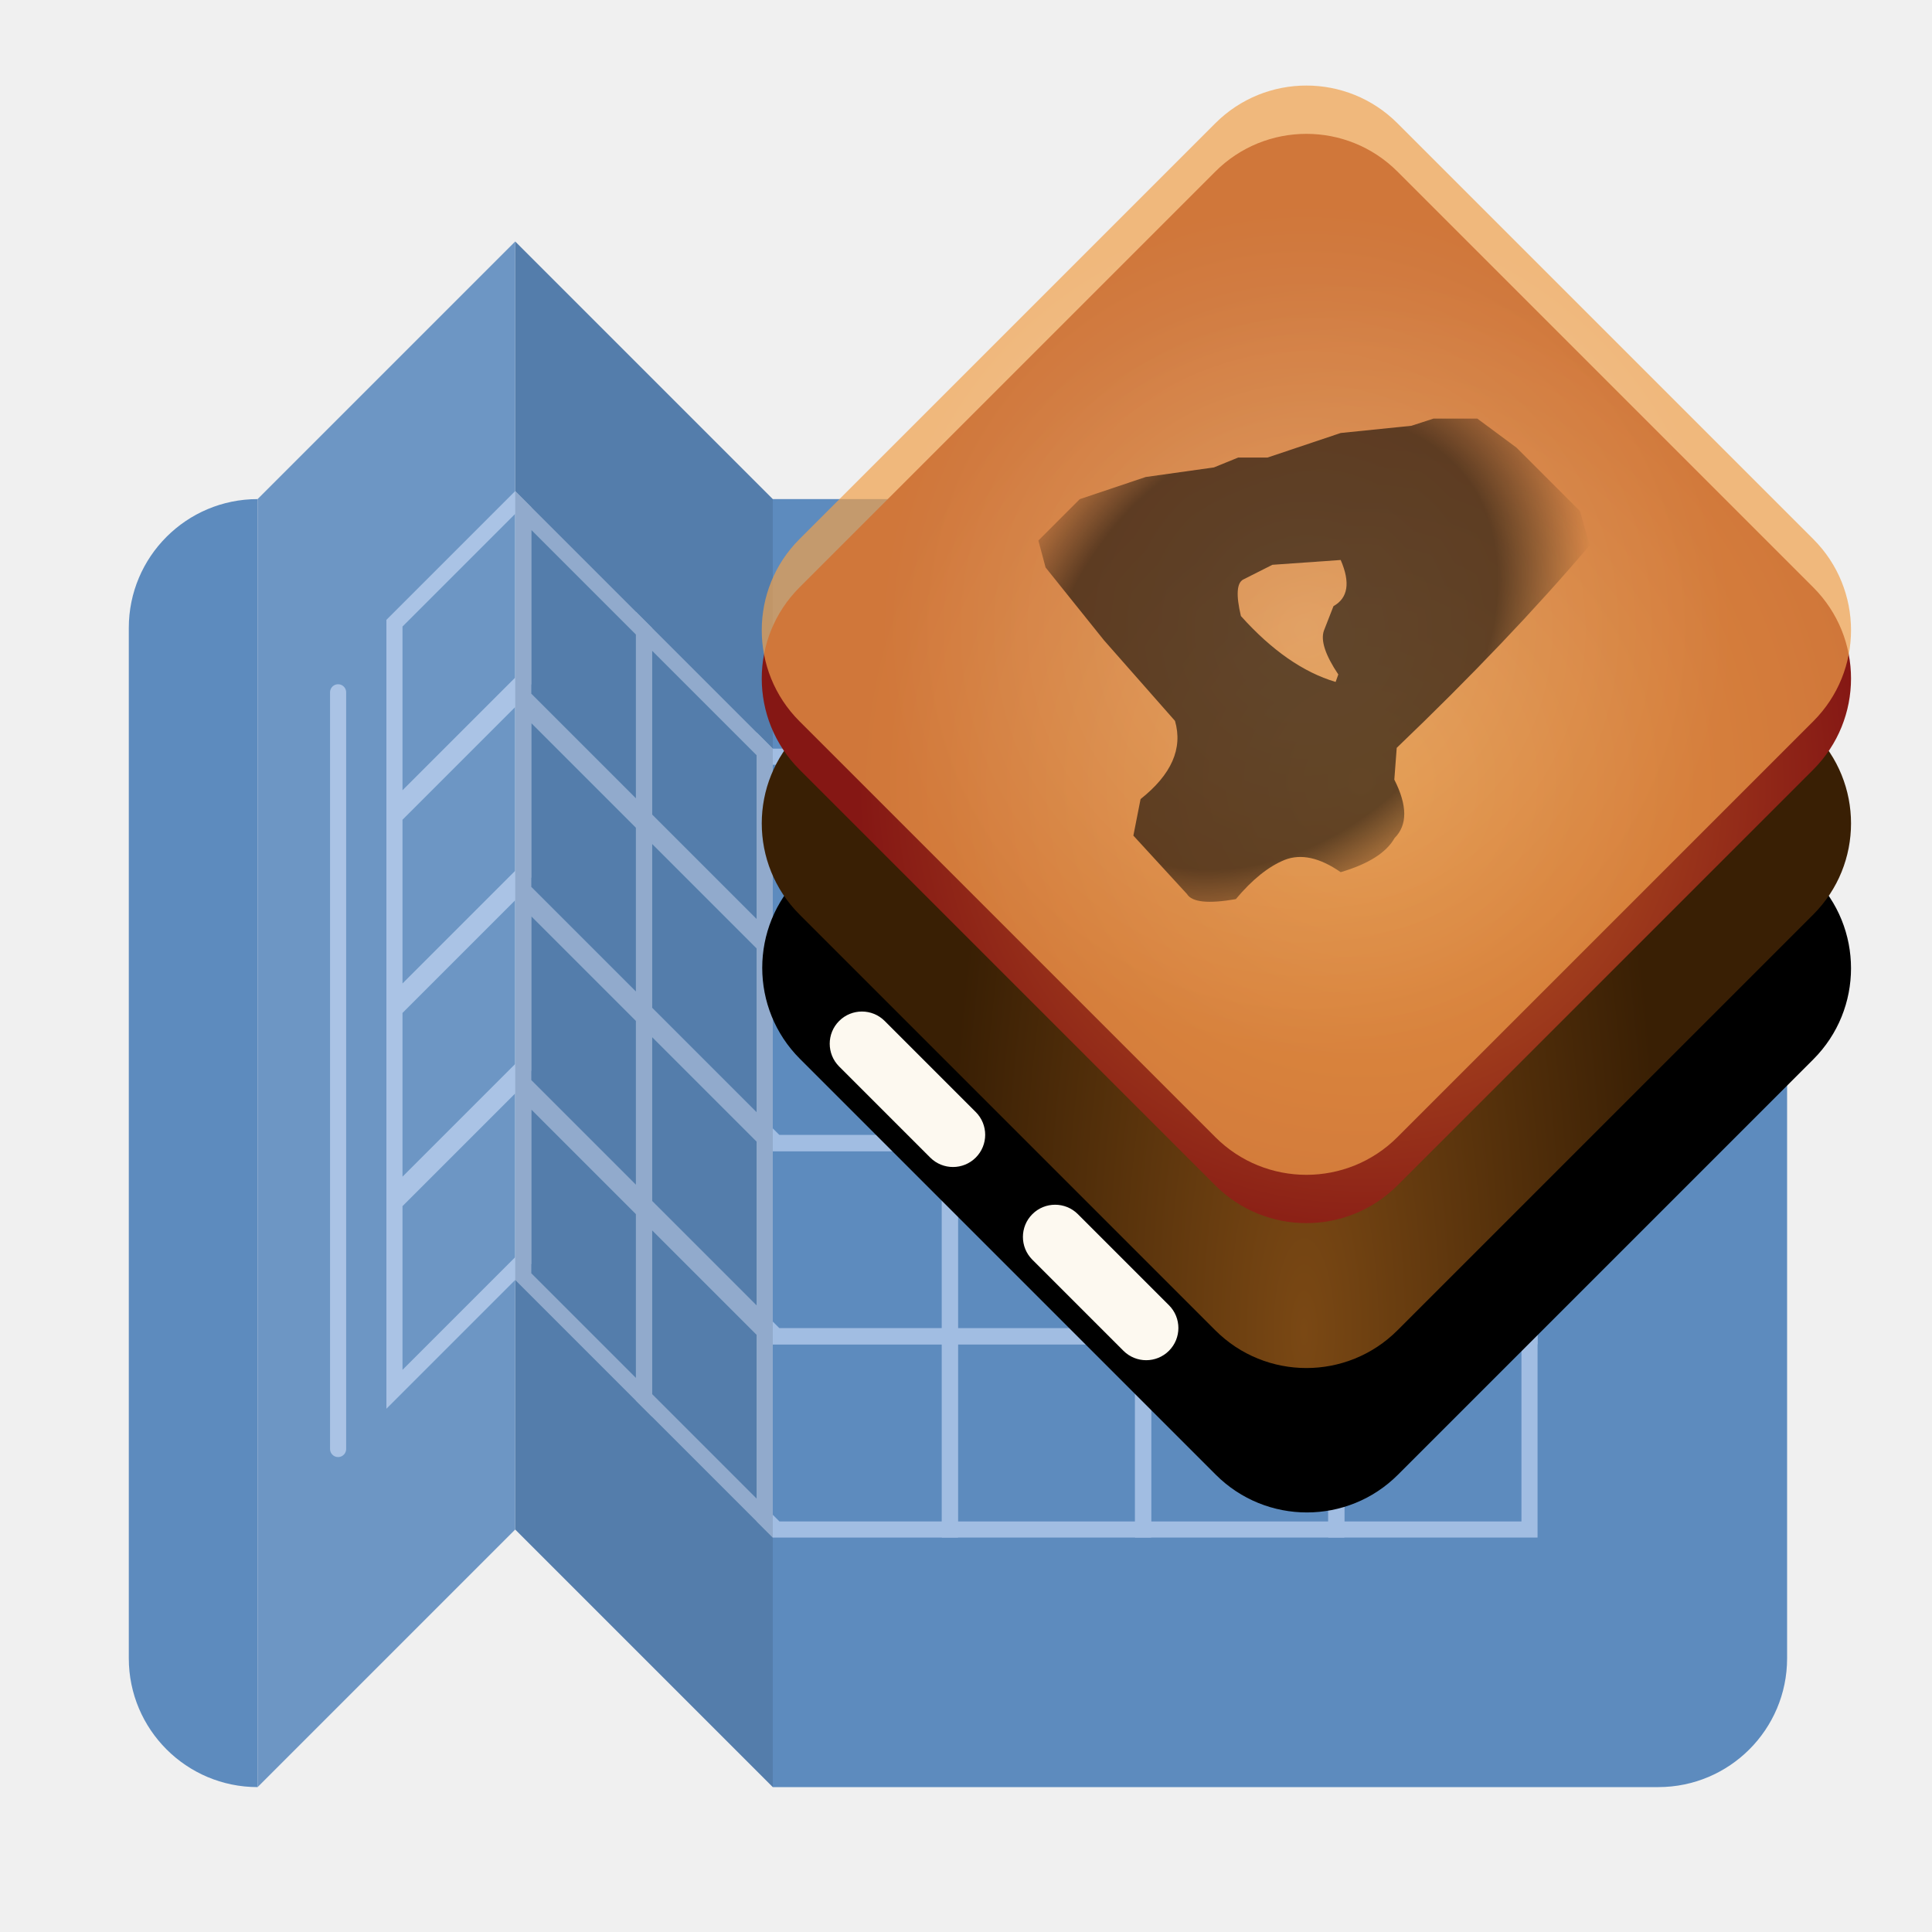
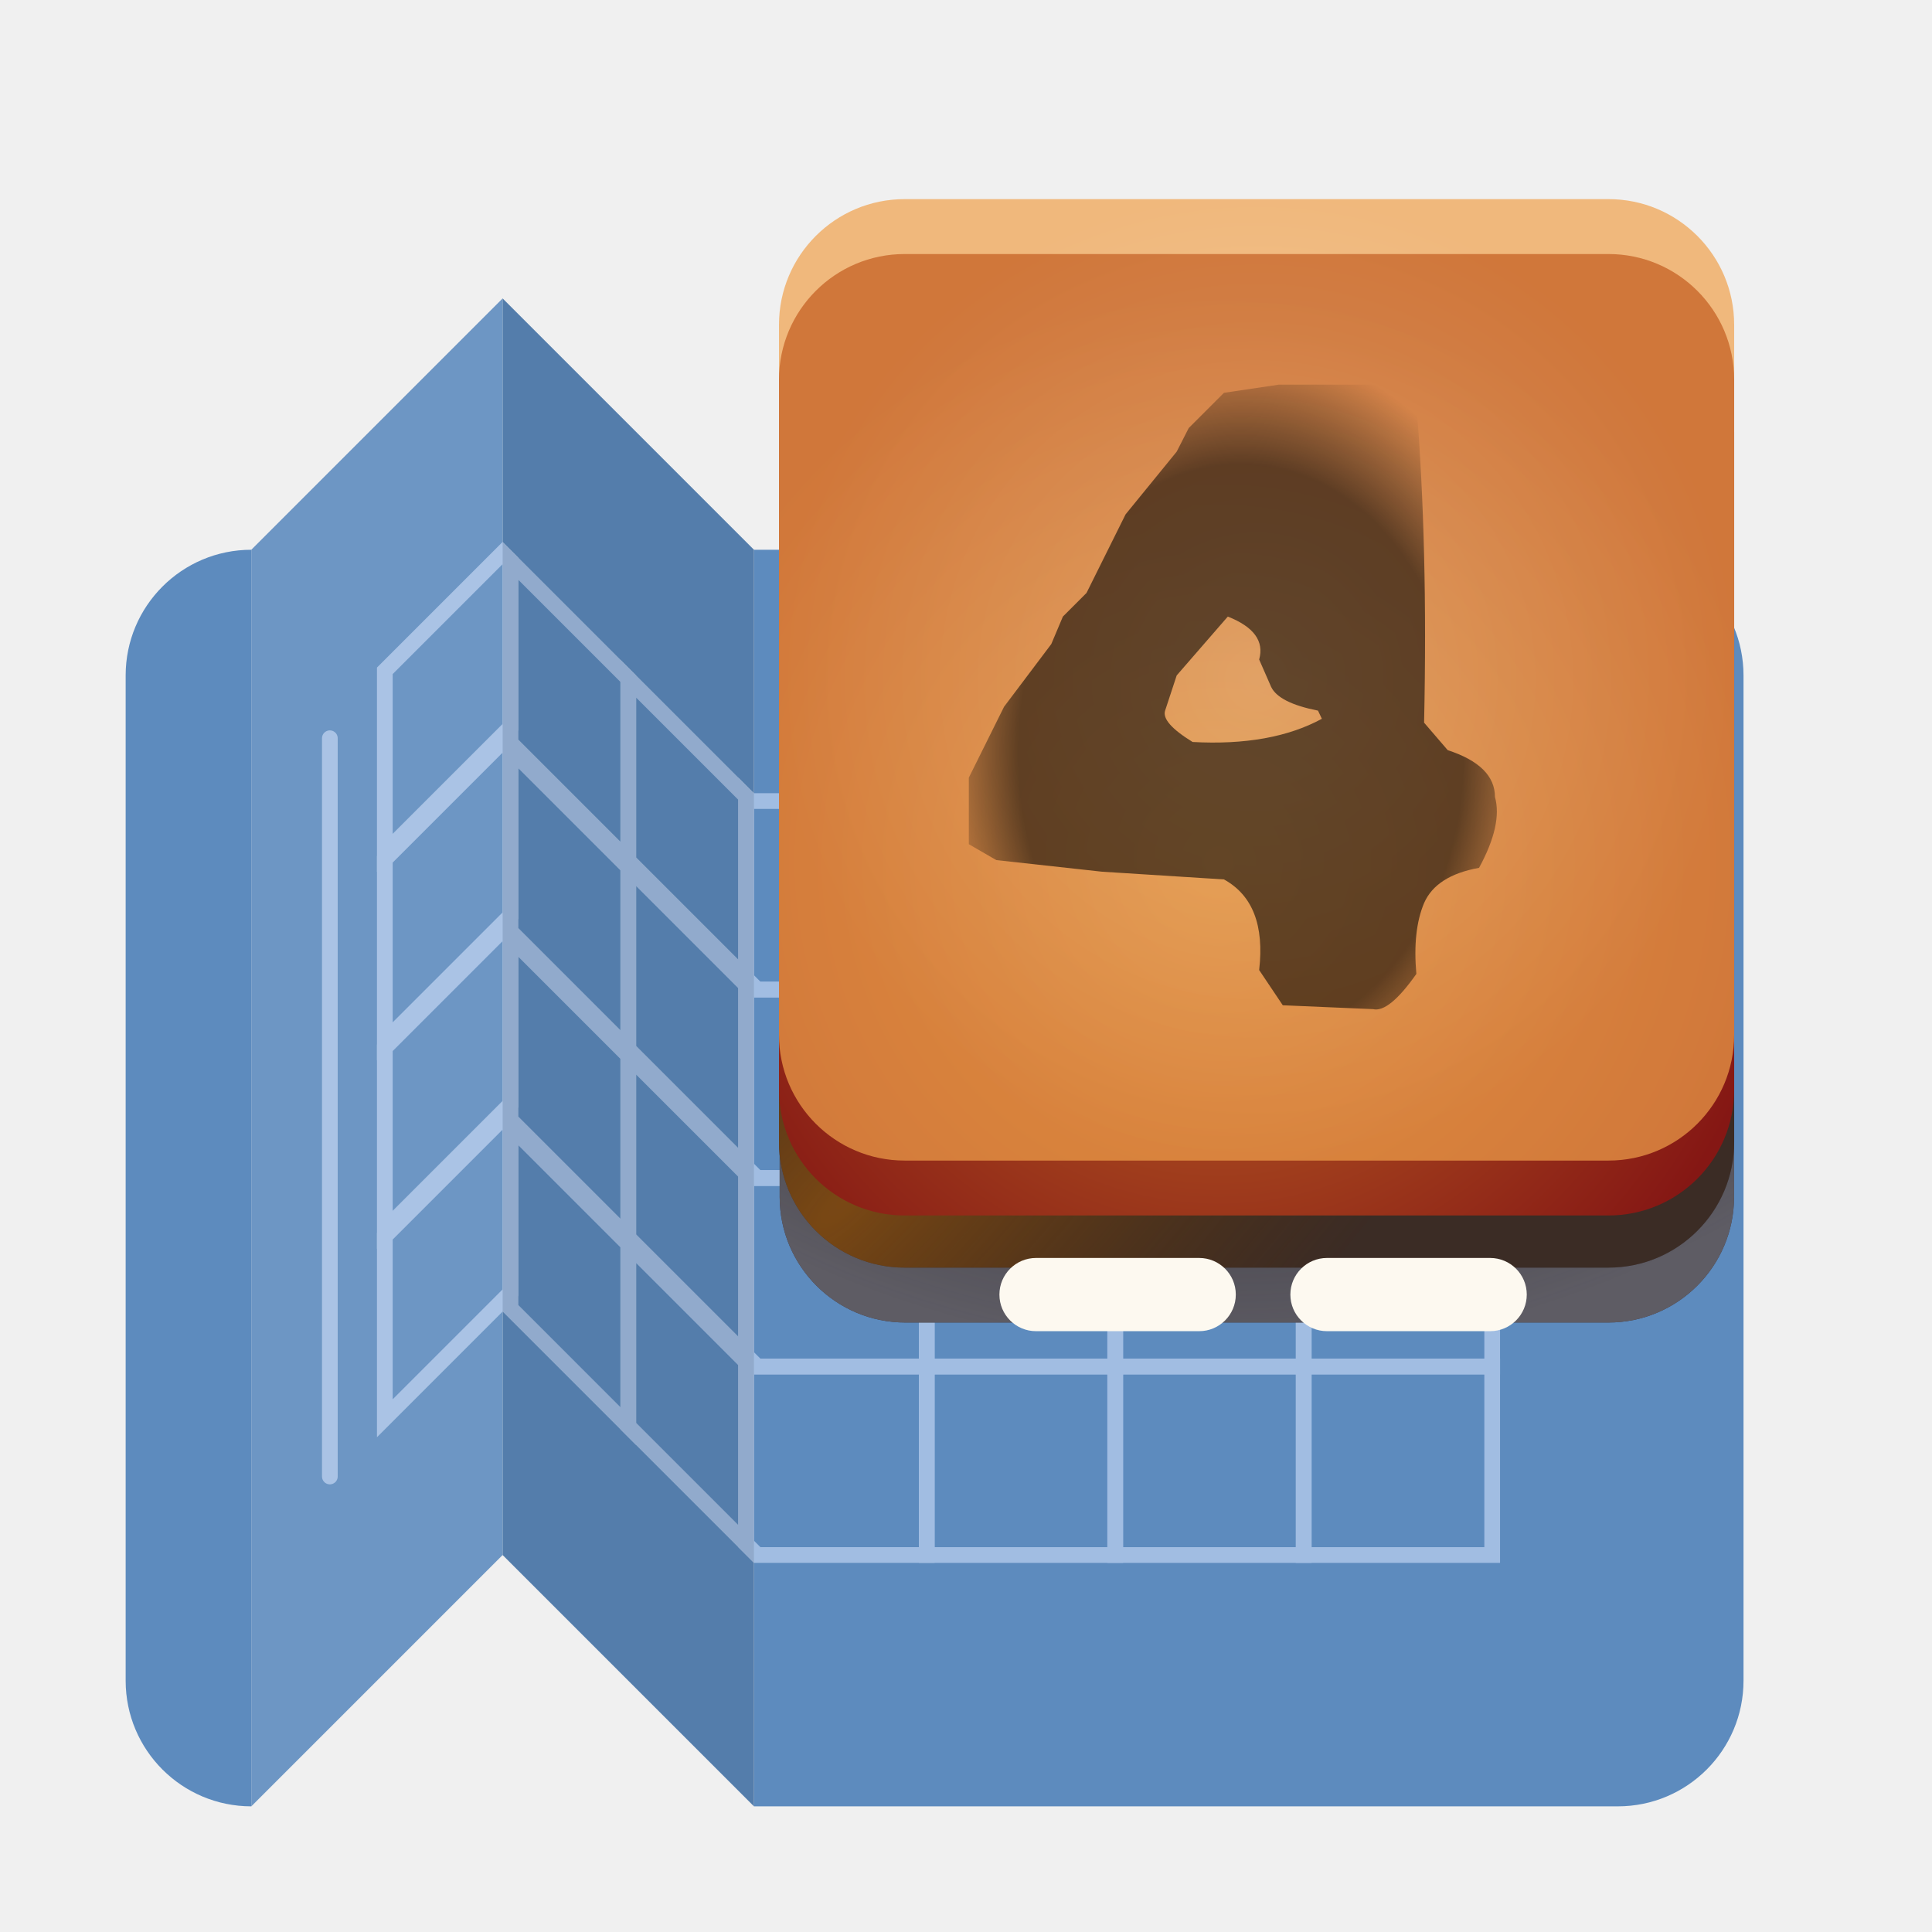
- <svg xmlns="http://www.w3.org/2000/svg" width="120" height="120" viewBox="0 0 120 120" fill="none">
-   <path d="M48 31H103C107.418 31 111 34.582 111 39V103C111 107.418 107.418 111 103 111H48V31Z" fill="#5D8BBE" />
-   <path d="M32 15L48 31V111L32 95V15Z" fill="#5D8BBE" />
-   <path d="M32 15L16 31V111L32 95V15Z" fill="#5D8BBE" />
-   <path d="M8 39C8 34.582 11.582 31 16 31V31V111V111C11.582 111 8 107.418 8 103V39Z" fill="#5D8BBE" />
-   <rect x="83" y="83" width="12" height="12" stroke="#A1BDE2" />
-   <rect x="83" y="71" width="12" height="12" stroke="#A1BDE2" />
-   <rect x="83" y="59" width="12" height="12" stroke="#A1BDE2" />
-   <rect x="83" y="47" width="12" height="12" stroke="#A1BDE2" />
-   <rect x="71" y="83" width="12" height="12" stroke="#A1BDE2" />
-   <rect x="71" y="71" width="12" height="12" stroke="#A1BDE2" />
-   <rect x="71" y="59" width="12" height="12" stroke="#A1BDE2" />
-   <rect x="71" y="47" width="12" height="12" stroke="#A1BDE2" />
-   <rect x="59" y="83" width="12" height="12" stroke="#A1BDE2" />
-   <rect x="59" y="71" width="12" height="12" stroke="#A1BDE2" />
-   <rect x="59" y="59" width="12" height="12" stroke="#A1BDE2" />
-   <rect x="59" y="47" width="12" height="12" stroke="#A1BDE2" />
-   <path d="M47.646 82.854L47.793 83H48H59V95H48.207L47.5 94.293V82.707L47.646 82.854Z" stroke="#A1BDE2" />
-   <path d="M40 86.793V75.207L47.5 82.707V94.293L40 86.793Z" stroke="#A1BDE2" />
-   <path d="M32.5 79.293V67.707L40 75.207V86.793L32.5 79.293Z" stroke="#A1BDE2" />
-   <path d="M32 67.207L32.5 67.707V78.293L24.5 86.293V74.707L32 67.207Z" stroke="#A1BDE2" />
-   <path d="M47.646 70.854L47.793 71H48H59V83H48.207L47.5 82.293V70.707L47.646 70.854Z" stroke="#A1BDE2" />
-   <path d="M40 74.793V63.207L47.5 70.707V82.293L40 74.793Z" stroke="#A1BDE2" />
-   <path d="M32.5 67.293V55.707L40 63.207V74.793L32.5 67.293Z" stroke="#A1BDE2" />
-   <path d="M32 55.207L32.5 55.707V66.293L24.5 74.293V62.707L32 55.207Z" stroke="#A1BDE2" />
-   <path d="M47.646 58.854L47.793 59H48H59V71H48.207L47.5 70.293V58.707L47.646 58.854Z" stroke="#A1BDE2" />
-   <path d="M40 62.793V51.207L47.5 58.707V70.293L40 62.793Z" stroke="#A1BDE2" />
-   <path d="M32.5 55.293V43.707L40 51.207V62.793L32.5 55.293Z" stroke="#A1BDE2" />
-   <path d="M32 43.207L32.5 43.707V54.293L24.5 62.293V50.707L32 43.207Z" stroke="#A1BDE2" />
-   <path d="M47.646 46.854L47.793 47H48H59V59H48.207L47.5 58.293V46.707L47.646 46.854Z" stroke="#A1BDE2" />
-   <path d="M40 50.793V39.207L47.5 46.707V58.293L40 50.793Z" stroke="#A1BDE2" />
-   <path d="M32.5 43.293V31.707L40 39.207V50.793L32.5 43.293Z" stroke="#A1BDE2" />
-   <path d="M32 31.207L32.5 31.707V42.293L24.5 50.293V38.707L32 31.207Z" stroke="#A1BDE2" />
-   <path d="M21 90L21 43" stroke="#A1BDE2" stroke-linecap="round" />
-   <path d="M32 15L48 31V111L32 95V15Z" fill="black" fill-opacity="0.1" />
-   <path d="M32 15L16 31V111L32 95V15Z" fill="white" fill-opacity="0.1" />
-   <rect x="44.03" y="60.112" width="52.484" height="52.527" rx="8" transform="rotate(-45 44.0303 60.1123)" fill="black" />
-   <rect x="44" y="51.143" width="52.527" height="52.527" rx="8" transform="rotate(-45 44 51.1426)" fill="url(#paint0_radial_177_502)" />
-   <rect x="44" y="42.142" width="52.527" height="52.527" rx="8" transform="rotate(-45 44 42.1422)" fill="url(#paint1_radial_177_502)" />
-   <rect x="44" y="39.142" width="52.527" height="52.527" rx="8" transform="rotate(-45 44 39.1422)" fill="url(#paint2_radial_177_502)" fill-opacity="0.7" />
-   <path d="M77.224 35.992C76.815 36.202 76.765 36.959 77.075 38.263C78.986 40.395 80.947 41.759 82.958 42.356L83.124 41.892C82.317 40.688 82.019 39.782 82.229 39.174L82.825 37.649C83.731 37.141 83.88 36.185 83.273 34.782L79.03 35.081L77.224 35.992ZM94.194 27.805L98.139 31.749L98.735 33.871C95.399 37.804 91.404 41.997 86.753 46.45L86.604 48.422C87.421 50.035 87.427 51.245 86.621 52.051C86.112 52.957 84.996 53.664 83.273 54.172C81.969 53.266 80.809 53.012 79.793 53.41C78.787 53.819 77.776 54.631 76.76 55.846C75.047 56.145 74.036 56.04 73.727 55.531L70.396 51.902L70.843 49.632C72.766 48.107 73.478 46.488 72.981 44.776L68.573 39.771L64.943 35.246L64.496 33.572L67.065 31.004L71.158 29.628L75.401 29.032L76.909 28.418H78.732L83.273 26.894L87.665 26.446L89.04 25.999H91.758L94.194 27.805Z" fill="url(#paint3_radial_177_502)" fill-opacity="0.57" />
-   <rect x="53.535" y="62" width="12" height="4" rx="2" transform="rotate(45 53.5355 62)" fill="#FDF9F0" />
-   <rect x="65.535" y="74" width="12" height="4" rx="2" transform="rotate(45 65.5355 74)" fill="#FDF9F0" />
+ <svg xmlns="http://www.w3.org/2000/svg" width="123" height="123" viewBox="0 0 123 123" fill="none">
+   <path d="M48 35H103C107.418 35 111 38.582 111 43V107C111 111.418 107.418 115 103 115H48V35Z" fill="#5D8BBE" />
+   <path d="M32 19L48 35V115L32 99V19Z" fill="#5D8BBE" />
+   <path d="M32 19L16 35V115L32 99V19Z" fill="#5D8BBE" />
+   <path d="M8 43C8 38.582 11.582 35 16 35V115C11.582 115 8 111.418 8 107V43Z" fill="#5D8BBE" />
+   <rect x="83" y="87" width="12" height="12" stroke="#A1BDE2" />
+   <rect x="83" y="75" width="12" height="12" stroke="#A1BDE2" />
+   <rect x="83" y="63" width="12" height="12" stroke="#A1BDE2" />
+   <rect x="83" y="51" width="12" height="12" stroke="#A1BDE2" />
+   <rect x="71" y="87" width="12" height="12" stroke="#A1BDE2" />
+   <rect x="71" y="75" width="12" height="12" stroke="#A1BDE2" />
+   <rect x="71" y="63" width="12" height="12" stroke="#A1BDE2" />
+   <rect x="71" y="51" width="12" height="12" stroke="#A1BDE2" />
+   <rect x="59" y="87" width="12" height="12" stroke="#A1BDE2" />
+   <rect x="59" y="75" width="12" height="12" stroke="#A1BDE2" />
+   <rect x="59" y="63" width="12" height="12" stroke="#A1BDE2" />
+   <rect x="59" y="51" width="12" height="12" stroke="#A1BDE2" />
+   <path d="M47.646 86.854L47.793 87H48H59V99H48.207L47.5 98.293V86.707L47.646 86.854Z" stroke="#A1BDE2" />
+   <path d="M40 90.793V79.207L47.5 86.707V98.293L40 90.793Z" stroke="#A1BDE2" />
+   <path d="M32.5 83.293V71.707L40 79.207V90.793L32.5 83.293Z" stroke="#A1BDE2" />
+   <path d="M24.5 78.707L32 71.207L32.5 71.707V82.293L24.5 90.293V78.707Z" stroke="#A1BDE2" />
+   <path d="M47.646 74.854L47.793 75H48H59V87H48.207L47.5 86.293V74.707L47.646 74.854Z" stroke="#A1BDE2" />
+   <path d="M40 78.793V67.207L47.5 74.707V86.293L40 78.793Z" stroke="#A1BDE2" />
+   <path d="M32.5 71.293V59.707L40 67.207V78.793L32.5 71.293Z" stroke="#A1BDE2" />
+   <path d="M24.5 66.707L32 59.207L32.5 59.707V70.293L24.5 78.293V66.707Z" stroke="#A1BDE2" />
+   <path d="M47.646 62.854L47.793 63H48H59V75H48.207L47.5 74.293V62.707L47.646 62.854Z" stroke="#A1BDE2" />
+   <path d="M40 66.793V55.207L47.5 62.707V74.293L40 66.793Z" stroke="#A1BDE2" />
+   <path d="M32.5 59.293V47.707L40 55.207V66.793L32.5 59.293Z" stroke="#A1BDE2" />
+   <path d="M24.5 54.707L32 47.207L32.5 47.707V58.293L24.5 66.293V54.707Z" stroke="#A1BDE2" />
+   <path d="M47.646 50.854L47.793 51H48H59V63H48.207L47.5 62.293V50.707L47.646 50.854Z" stroke="#A1BDE2" />
+   <path d="M40 54.793V43.207L47.5 50.707V62.293L40 54.793Z" stroke="#A1BDE2" />
+   <path d="M32.5 47.293V35.707L40 43.207V54.793L32.5 47.293Z" stroke="#A1BDE2" />
+   <path d="M24.5 42.707L32 35.207L32.5 35.707V46.293L24.5 54.293V42.707Z" stroke="#A1BDE2" />
+   <path d="M21 94L21 47" stroke="#A1BDE2" stroke-linecap="round" />
+   <path d="M32 19L48 35V115L32 99V19Z" fill="black" fill-opacity="0.1" />
+   <path d="M32 19L16 35V115L32 99V19Z" fill="white" fill-opacity="0.1" />
+   <rect x="49.637" y="22.988" width="60.762" height="61.21" rx="8" fill="#3D3846" />
+   <rect x="49.637" y="22.988" width="60.762" height="61.21" rx="8" fill="url(#paint0_radial_414_696)" />
+   <rect x="49.594" y="19.493" width="60.811" height="61.21" rx="8" fill="#3D3846" />
+   <rect x="49.594" y="19.493" width="60.811" height="61.21" rx="8" fill="url(#paint1_radial_414_696)" />
+   <rect x="49.594" y="16.173" width="60.811" height="61.21" rx="8" fill="url(#paint2_radial_414_696)" />
+   <rect x="49.594" y="12.677" width="60.811" height="61.21" rx="8" fill="url(#paint3_radial_414_696)" fill-opacity="0.7" />
+   <rect x="63.627" y="80.088" width="15.05" height="4.661" rx="2.331" fill="#FDF9F0" />
+   <rect x="82.151" y="80.088" width="15.05" height="4.661" rx="2.331" fill="#FDF9F0" />
+   <path d="M74.176 45.242C74.012 45.753 74.595 46.418 75.926 47.238C79.262 47.421 82.005 46.928 84.156 45.762L83.91 45.242C82.251 44.914 81.258 44.413 80.93 43.738L80.164 41.988C80.492 40.822 79.827 39.91 78.168 39.254L74.914 43L74.176 45.242ZM81.422 24.488H87.93L90.172 25.746C90.664 31.744 90.828 38.497 90.664 46.008L92.168 47.758C94.173 48.414 95.176 49.408 95.176 50.738C95.504 51.905 95.167 53.409 94.164 55.25C92.341 55.578 91.174 56.325 90.664 57.492C90.172 58.659 90.008 60.163 90.172 62.004C89.005 63.663 88.085 64.41 87.41 64.246L81.668 64L80.164 61.758C80.492 58.914 79.745 56.991 77.922 55.988L70.156 55.496L63.43 54.758L61.68 53.746V49.508L63.922 44.996L66.93 41.004L67.668 39.254L69.172 37.75L71.66 32.746L74.914 28.754L75.68 27.25L77.922 25.008L81.422 24.488Z" fill="url(#paint4_radial_414_696)" fill-opacity="0.57" />
  <defs>
-     <radialGradient id="paint0_radial_177_502" cx="0" cy="0" r="1" gradientUnits="userSpaceOnUse" gradientTransform="translate(47.636 99.8325) rotate(-45) scale(69 22.3696)">
+     <radialGradient id="paint0_radial_414_696" cx="0" cy="0" r="1" gradientUnits="userSpaceOnUse" gradientTransform="translate(78.3097 21.2695) rotate(45.1871) scale(65.0447 64.9903)">
+       <stop stop-opacity="0" />
+       <stop offset="1" stop-color="#5E5C64" />
+     </radialGradient>
+     <radialGradient id="paint1_radial_414_696" cx="0" cy="0" r="1" gradientUnits="userSpaceOnUse" gradientTransform="translate(53.8039 76.2309) rotate(-45.1871) scale(80.1444 25.9821)">
      <stop stop-color="#7A4814" />
-       <stop offset="1" stop-color="#391F04" />
+       <stop offset="1" stop-color="#391F04" stop-opacity="0.5" />
    </radialGradient>
-     <radialGradient id="paint1_radial_177_502" cx="0" cy="0" r="1" gradientUnits="userSpaceOnUse" gradientTransform="translate(68.1424 75.2754) rotate(141.442) scale(31.197)">
+     <radialGradient id="paint2_radial_414_696" cx="0" cy="0" r="1" gradientUnits="userSpaceOnUse" gradientTransform="translate(77.5445 54.7828) rotate(141.259) scale(36.2093 36.2613)">
      <stop stop-color="#C06B27" />
      <stop offset="1" stop-color="#851714" />
    </radialGradient>
-     <radialGradient id="paint2_radial_177_502" cx="0" cy="0" r="1" gradientUnits="userSpaceOnUse" gradientTransform="translate(70.2635 65.4057) rotate(90) scale(26.2635)">
+     <radialGradient id="paint3_radial_414_696" cx="0" cy="0" r="1" gradientUnits="userSpaceOnUse" gradientTransform="translate(80 43.2817) rotate(90) scale(30.6048 30.4056)">
      <stop stop-color="#F7C482" />
      <stop offset="1" stop-color="#F0A04B" />
    </radialGradient>
-     <radialGradient id="paint3_radial_177_502" cx="0" cy="0" r="1" gradientUnits="userSpaceOnUse" gradientTransform="translate(78.9307 39.9308) rotate(135) scale(22.5 17)">
+     <radialGradient id="paint4_radial_414_696" cx="0" cy="0" r="1" gradientUnits="userSpaceOnUse" gradientTransform="translate(79 48) rotate(90) scale(26 20)">
      <stop offset="0.707" />
      <stop offset="1" stop-opacity="0" />
    </radialGradient>
  </defs>
</svg>
